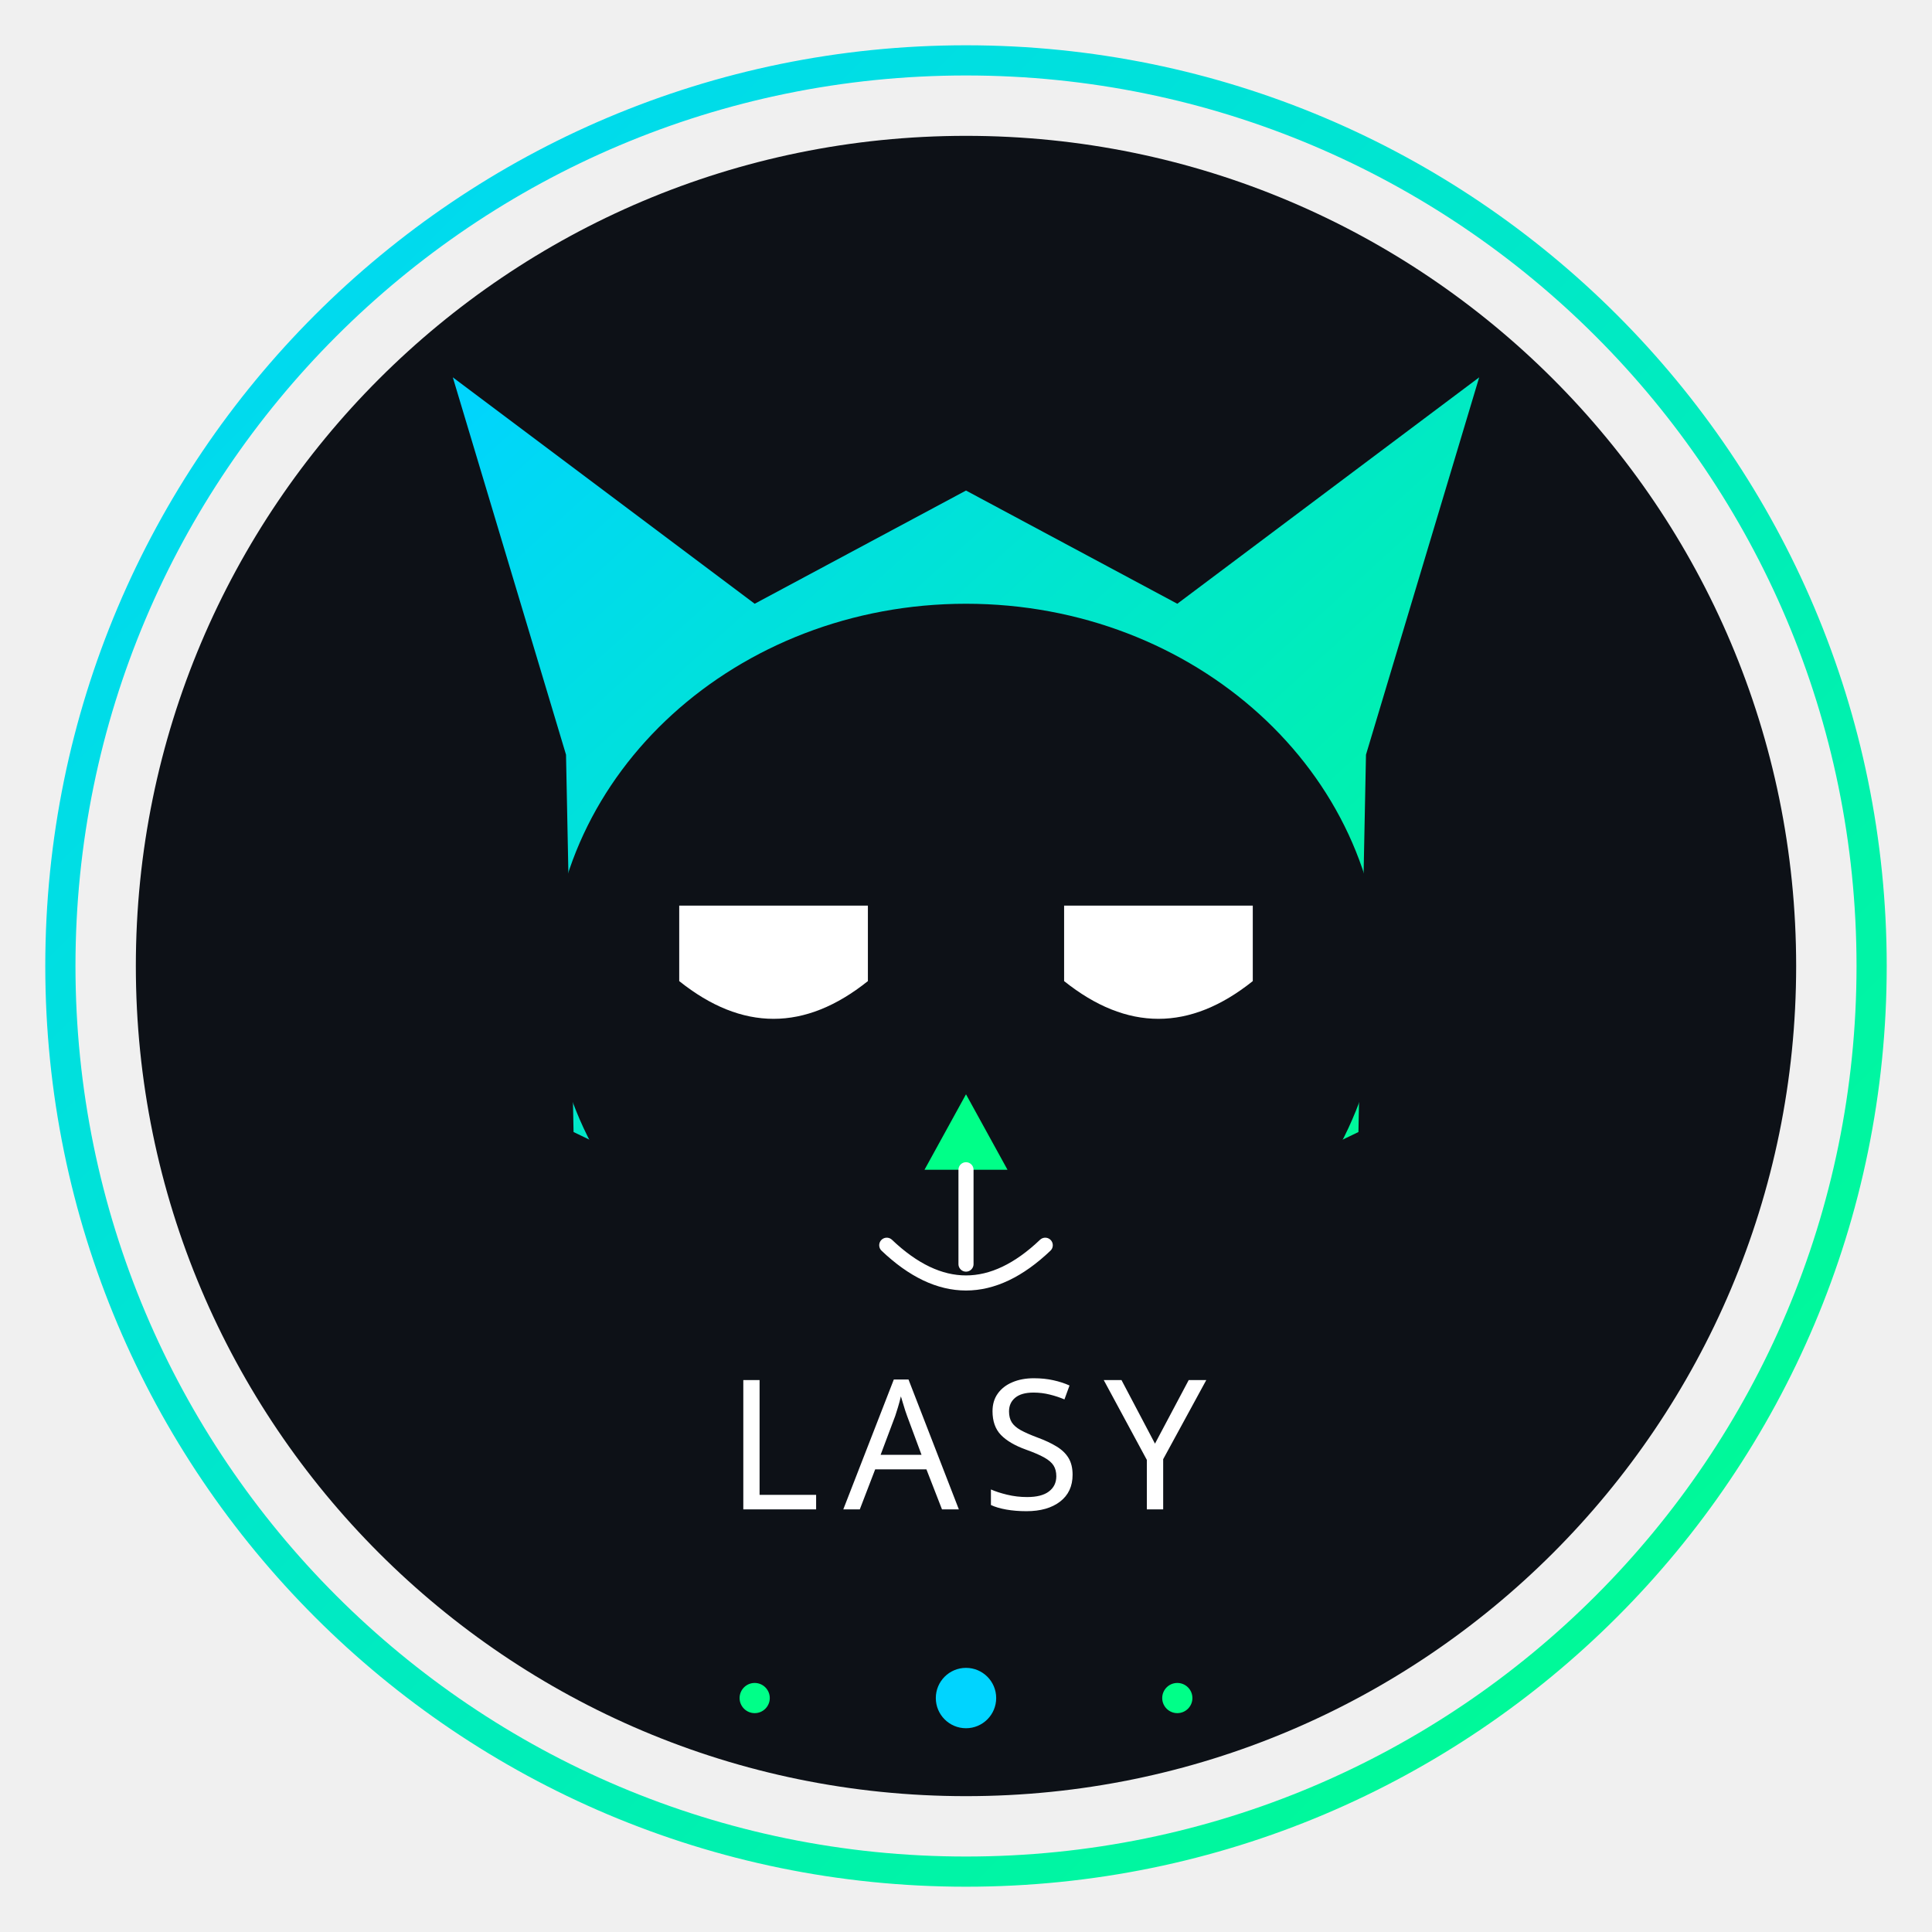
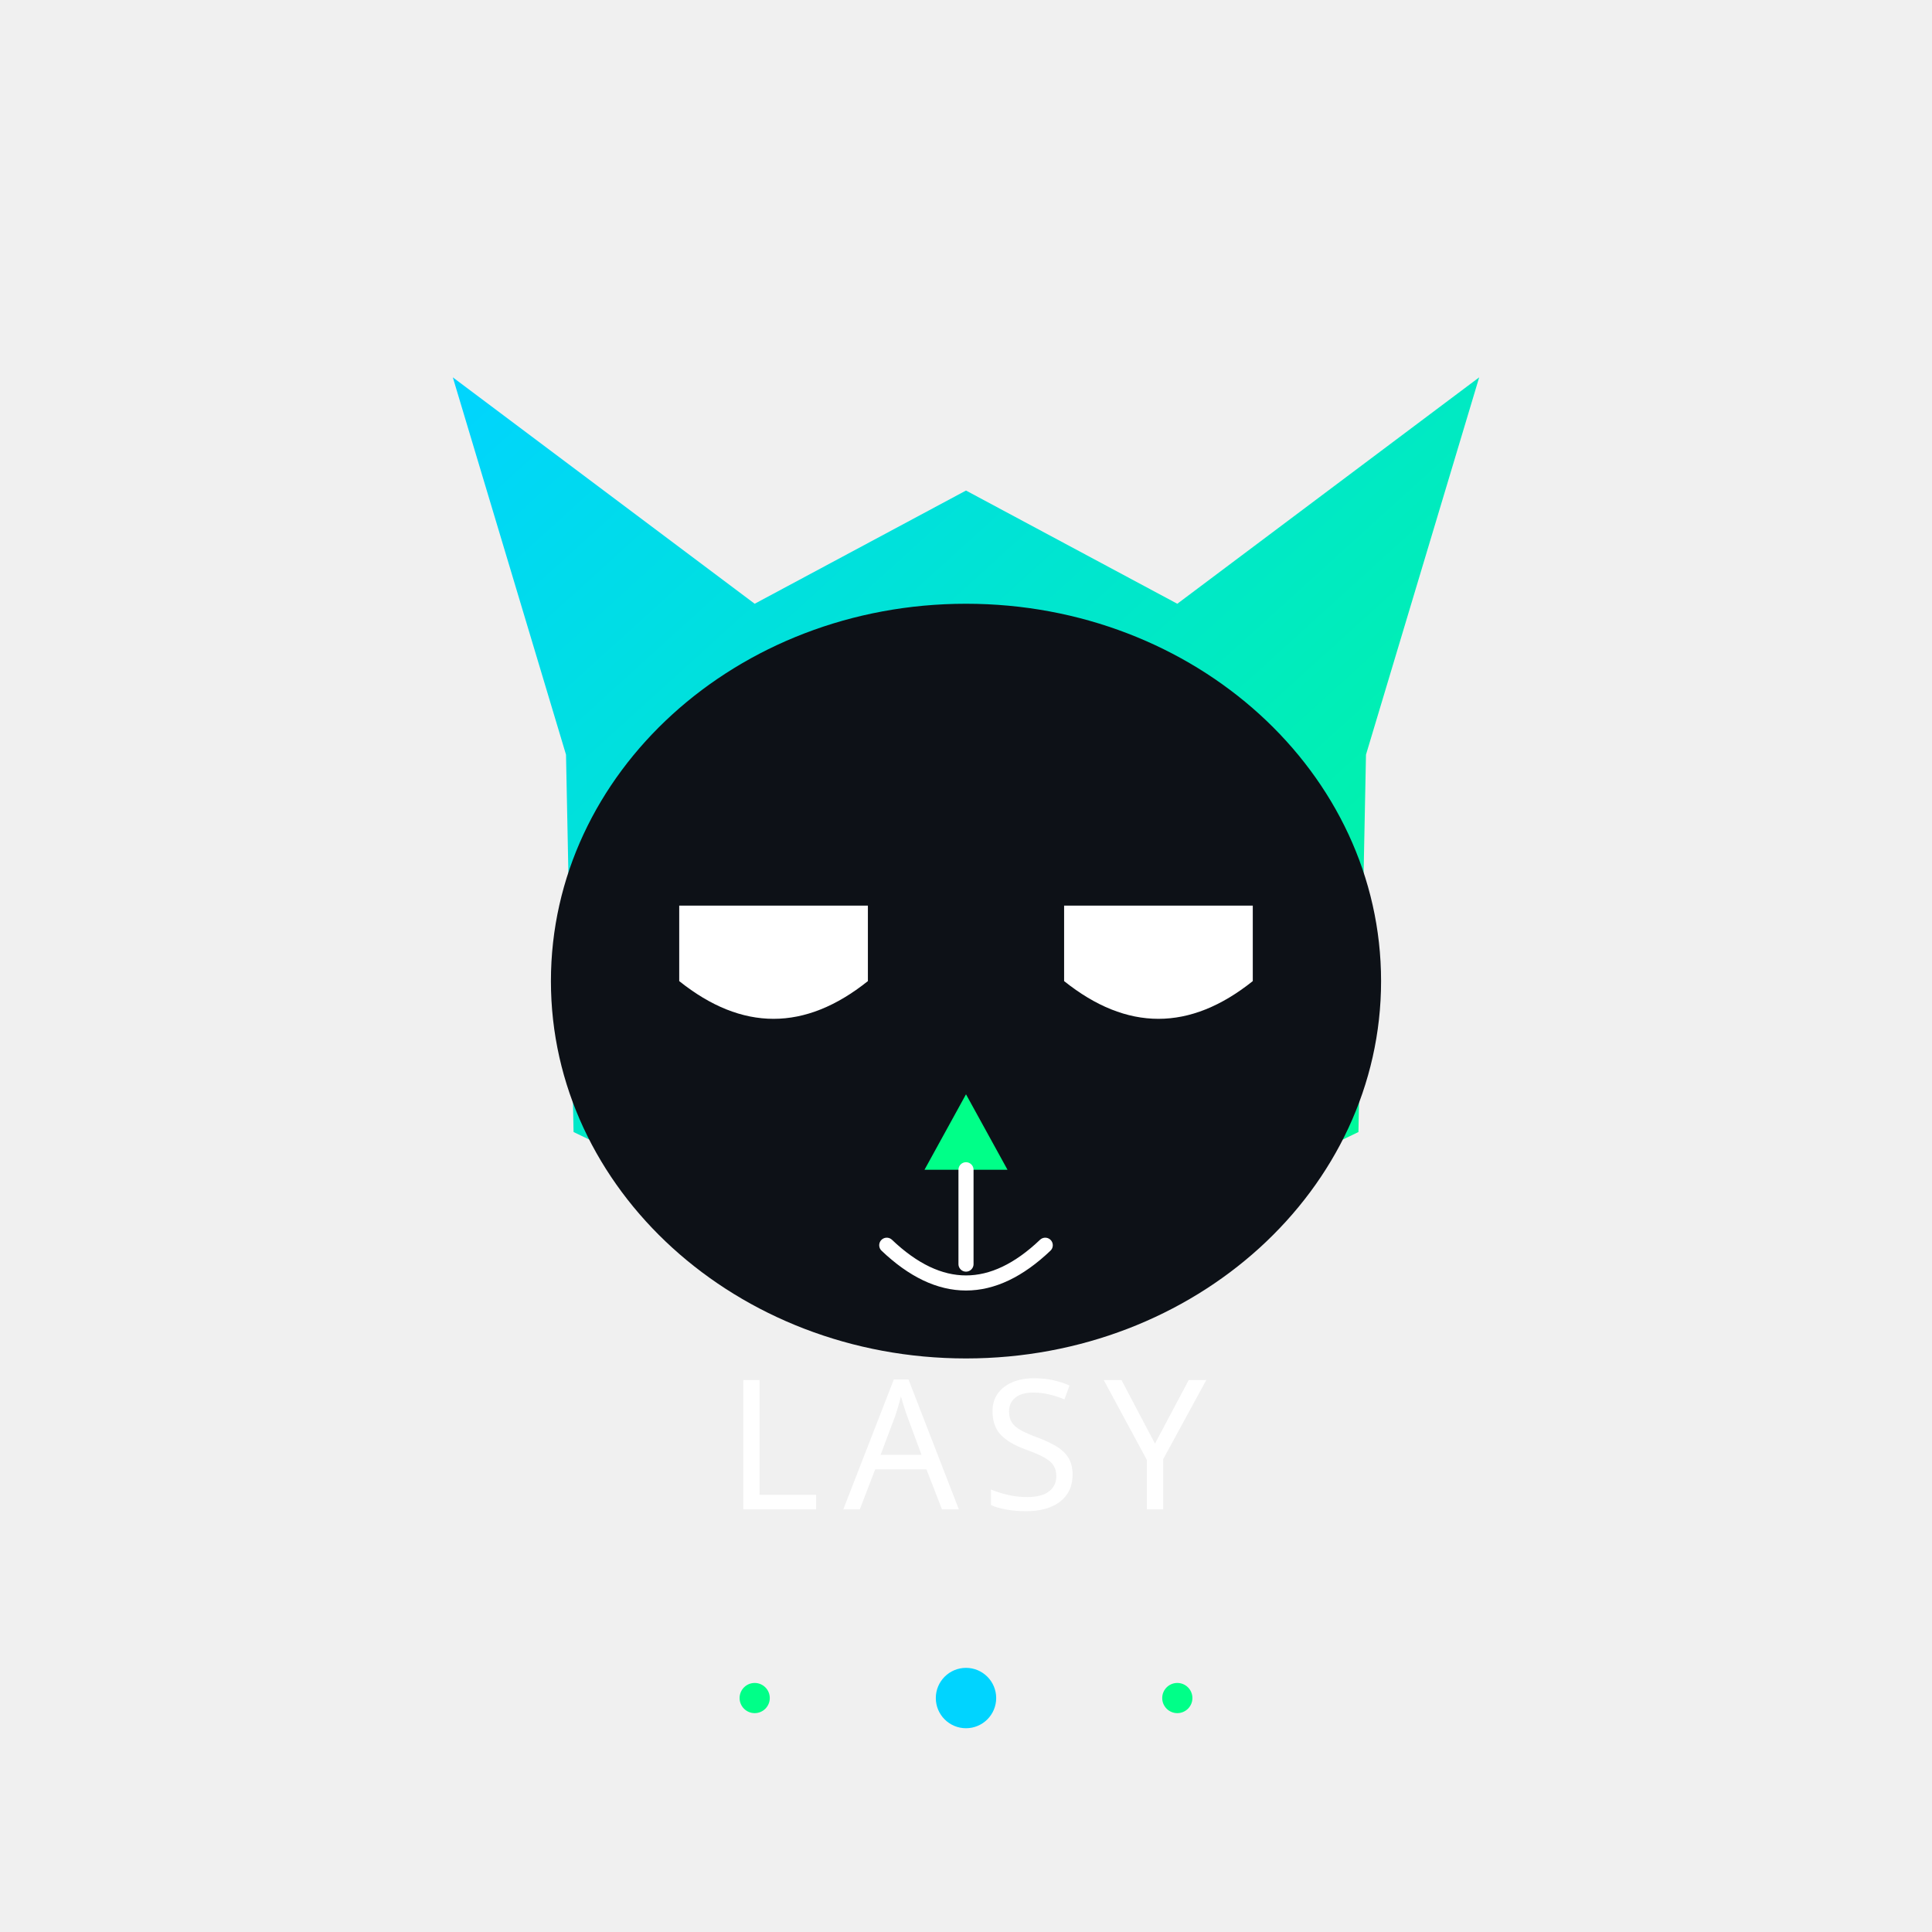
<svg xmlns="http://www.w3.org/2000/svg" viewBox="0 0 512 512">
  <defs>
    <linearGradient id="catGrad" x1="0%" y1="0%" x2="100%" y2="100%">
      <stop offset="0%" style="stop-color:#00d4ff" />
      <stop offset="100%" style="stop-color:#00ff88" />
    </linearGradient>
  </defs>
-   <circle cx="256" cy="256" r="240" fill="none" stroke="url(#catGrad)" stroke-width="8" />
-   <circle cx="256" cy="256" r="220" fill="#0d1117" />
  <path d="M150 200 L120 100 L200 160 L256 130 L312 160 L392 100 L362 200 L360 300 L256 350 L152 300 Z" fill="url(#catGrad)" />
  <ellipse cx="256" cy="260" rx="110" ry="100" fill="#0d1117" />
  <path d="M180 240 L230 240 L230 260 Q205 280 180 260 Z" fill="#ffffff" />
  <path d="M332 240 L282 240 L282 260 Q307 280 332 260 Z" fill="#ffffff" />
  <polygon points="256,290 245,310 267,310" fill="#00ff88" />
  <path d="M256 310 L256 335 M235 330 Q256 350 277 330" stroke="#ffffff" stroke-width="4" fill="none" stroke-linecap="round" />
  <text x="256" y="400" text-anchor="middle" font-family="Arial Black, sans-serif" font-size="48" fill="#ffffff" letter-spacing="6">LASY</text>
  <circle cx="256" cy="450" r="8" fill="#00d4ff" />
  <circle cx="200" cy="450" r="4" fill="#00ff88" />
  <circle cx="312" cy="450" r="4" fill="#00ff88" />
</svg>
